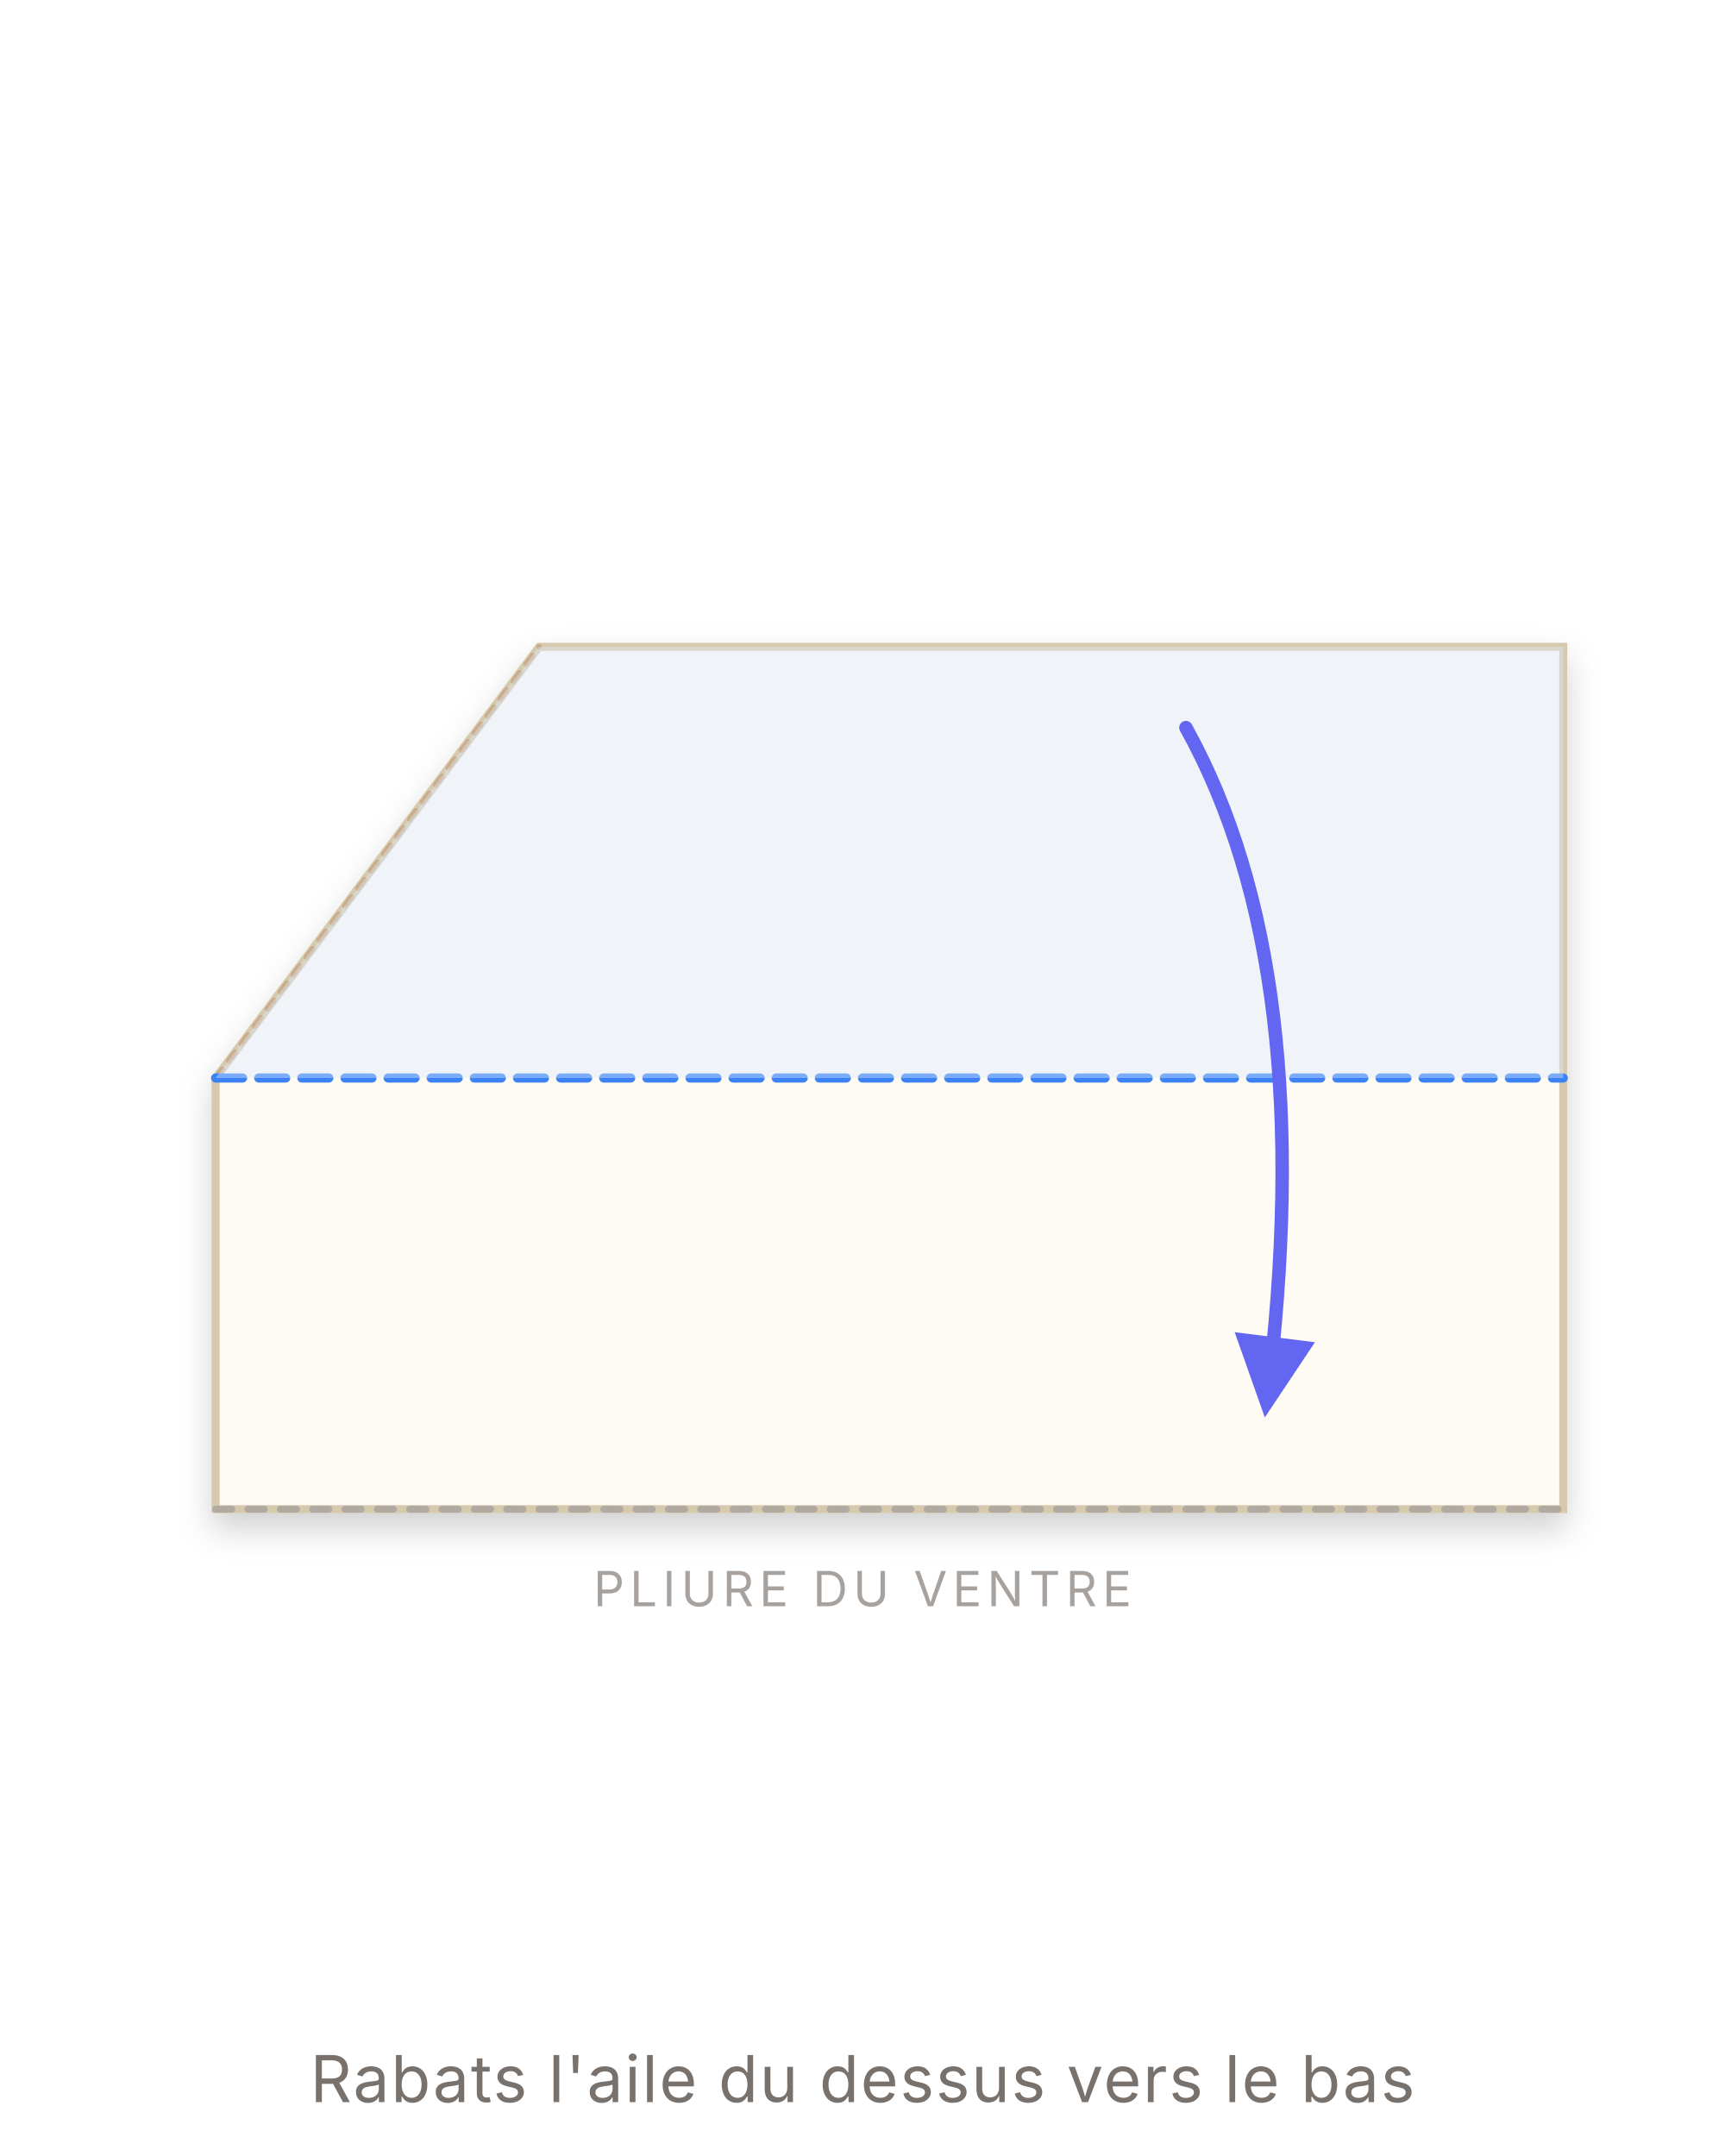
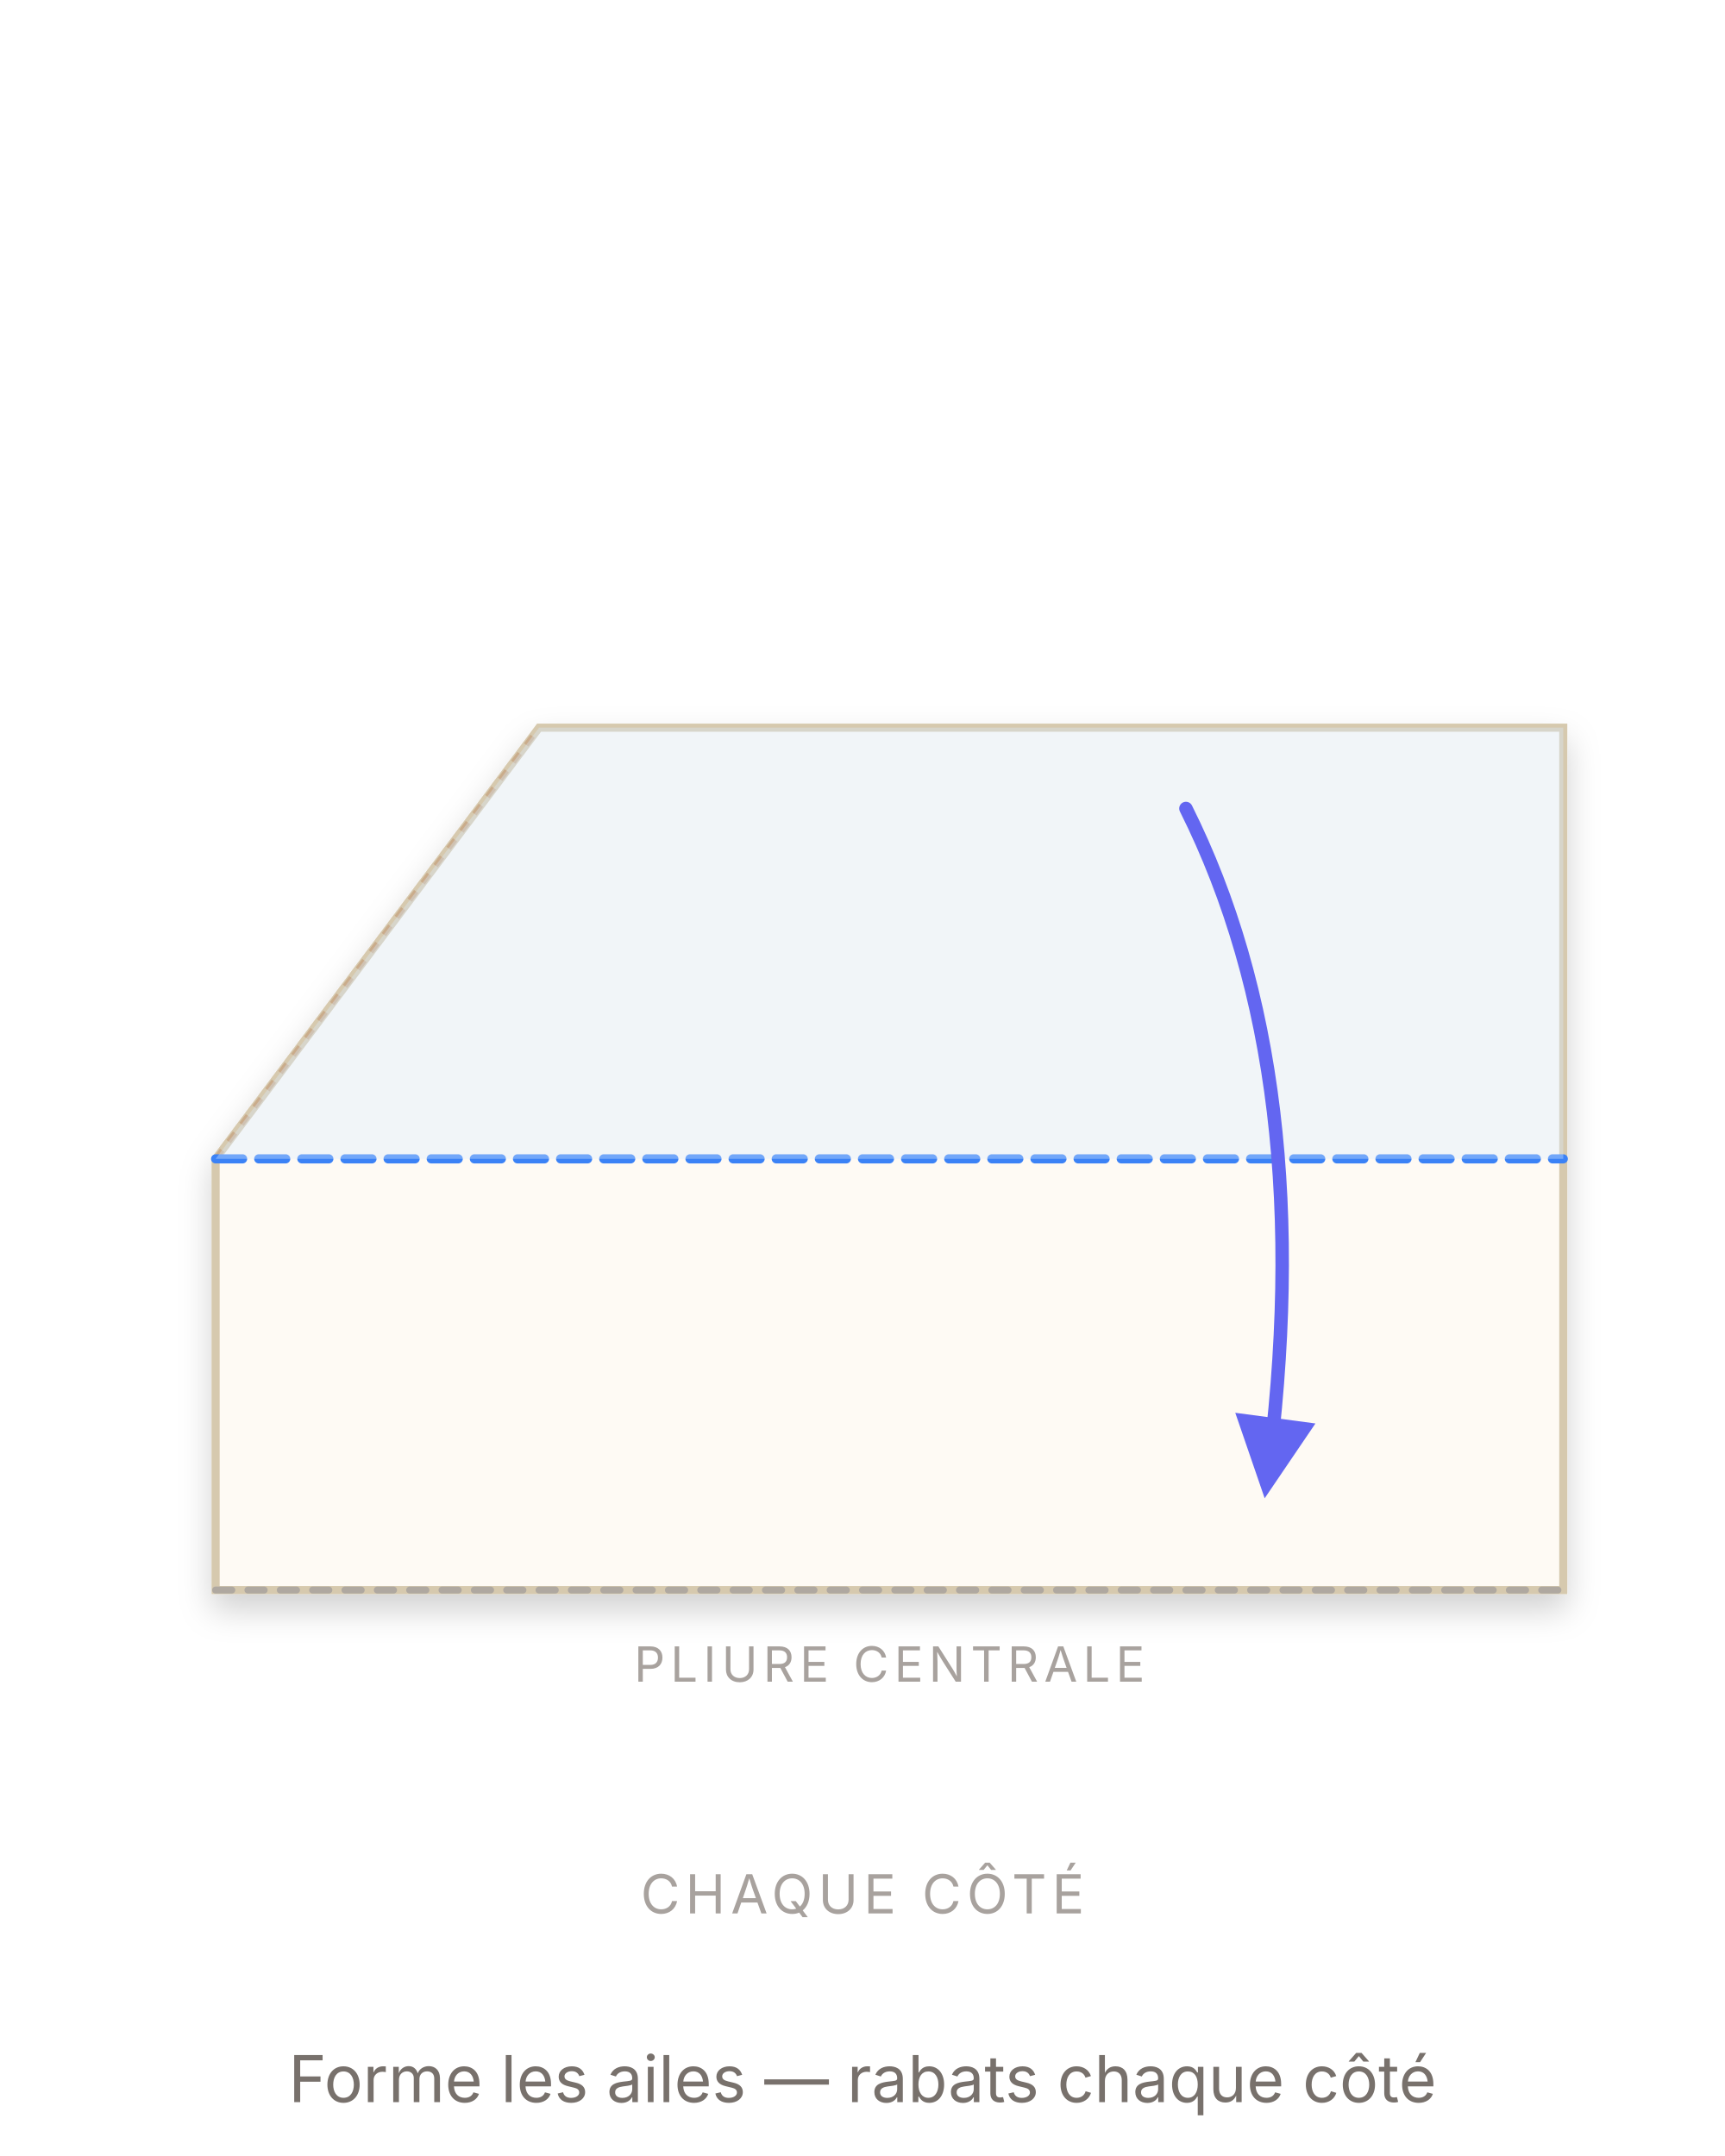
- <svg xmlns="http://www.w3.org/2000/svg" viewBox="0 0 320 400" fill="none" font-family="system-ui, -apple-system, sans-serif">
+ <svg xmlns="http://www.w3.org/2000/svg" viewBox="0 0 320 400" fill="none" font-family="system-ui,-apple-system,sans-serif">
  <defs>
    <filter id="ps" x="-10%" y="-10%" width="120%" height="120%">
      <feGaussianBlur in="SourceAlpha" stdDeviation="3" />
      <feOffset dx="0" dy="3" />
      <feComponentTransfer>
        <feFuncA type="linear" slope="0.18" />
      </feComponentTransfer>
      <feMerge>
        <feMergeNode />
        <feMergeNode in="SourceGraphic" />
      </feMerge>
    </filter>
    <marker id="arr" viewBox="0 0 10 10" refX="8" refY="5" markerWidth="6" markerHeight="6" orient="auto-start-reverse">
      <path d="M 0 0 L 10 5 L 0 10 z" fill="#6366f1" />
    </marker>
    <marker id="arrT" viewBox="0 0 10 10" refX="8" refY="5" markerWidth="6" markerHeight="6" orient="auto-start-reverse">
      <path d="M 0 0 L 10 5 L 0 10 z" fill="#14b8a6" />
    </marker>
    <linearGradient id="foldTri" x1="0" y1="0" x2="1" y2="1">
      <stop offset="0" stop-color="#fff7ed" />
      <stop offset="1" stop-color="#fed7aa" stop-opacity="0.7" />
    </linearGradient>
  </defs>
-   <polygon points="40,200 100,120 290,120 290,280 40,280" fill="#fefaf4" stroke="#d6c9ae" stroke-width="1.5" filter="url(#ps)" />
-   <line x1="40" y1="280" x2="290" y2="280" stroke="#a8a29e" stroke-width="1.3" stroke-dasharray="3 3" stroke-linecap="round" opacity="0.8" />
-   <text x="160" y="298" text-anchor="middle" font-size="9" fill="#a8a29e" letter-spacing="1">PLIURE DU VENTRE</text>
-   <line x1="40" y1="200" x2="100" y2="120" stroke="#c4a07c" stroke-width="1" stroke-dasharray="2 2" stroke-linecap="round" opacity="0.7" />
-   <line x1="40" y1="200" x2="290" y2="200" stroke="#3b82f6" stroke-width="1.7" stroke-dasharray="5 3" stroke-linecap="round" />
-   <polygon points="40,200 100,120 290,120 290,200" fill="#dbeafe" opacity="0.4" />
-   <path d="M 220 135 Q 245 180 235 260" stroke="#6366f1" stroke-width="2.5" stroke-linecap="round" fill="none" marker-end="url(#arr)" />
-   <text x="160" y="390" text-anchor="middle" font-size="12" fill="#78716c" letter-spacing="0.3">Rabats l'aile du dessus vers le bas</text>
+   <polygon points="40,215 100,135 290,135 290,295 40,295" fill="#fefaf4" stroke="#d6c9ae" stroke-width="1.5" filter="url(#ps)" />
+   <line x1="40" y1="295" x2="290" y2="295" stroke="#a8a29e" stroke-width="1.3" stroke-dasharray="3 3" stroke-linecap="round" opacity="0.85" />
+   <text x="165" y="312" text-anchor="middle" font-size="9" fill="#a8a29e" letter-spacing="1">PLIURE CENTRALE</text>
+   <line x1="40" y1="215" x2="100" y2="135" stroke="#c4a07c" stroke-width="1" stroke-dasharray="2 2" opacity="0.7" />
+   <line x1="40" y1="215" x2="290" y2="215" stroke="#3b82f6" stroke-width="1.7" stroke-dasharray="5 3" stroke-linecap="round" />
+   <polygon points="40,215 100,135 290,135 290,215" fill="#dbeafe" opacity="0.35" />
+   <path d="M 220 150 Q 245 200 235 275" stroke="#6366f1" stroke-width="2.5" stroke-linecap="round" fill="none" marker-end="url(#arr)" />
+   <text x="160" y="355" text-anchor="middle" font-size="10" fill="#a8a29e" letter-spacing="1">CHAQUE CÔTÉ</text>
+   <text x="160" y="390" text-anchor="middle" font-size="12" fill="#78716c">Forme les ailes — rabats chaque côté</text>
</svg>
